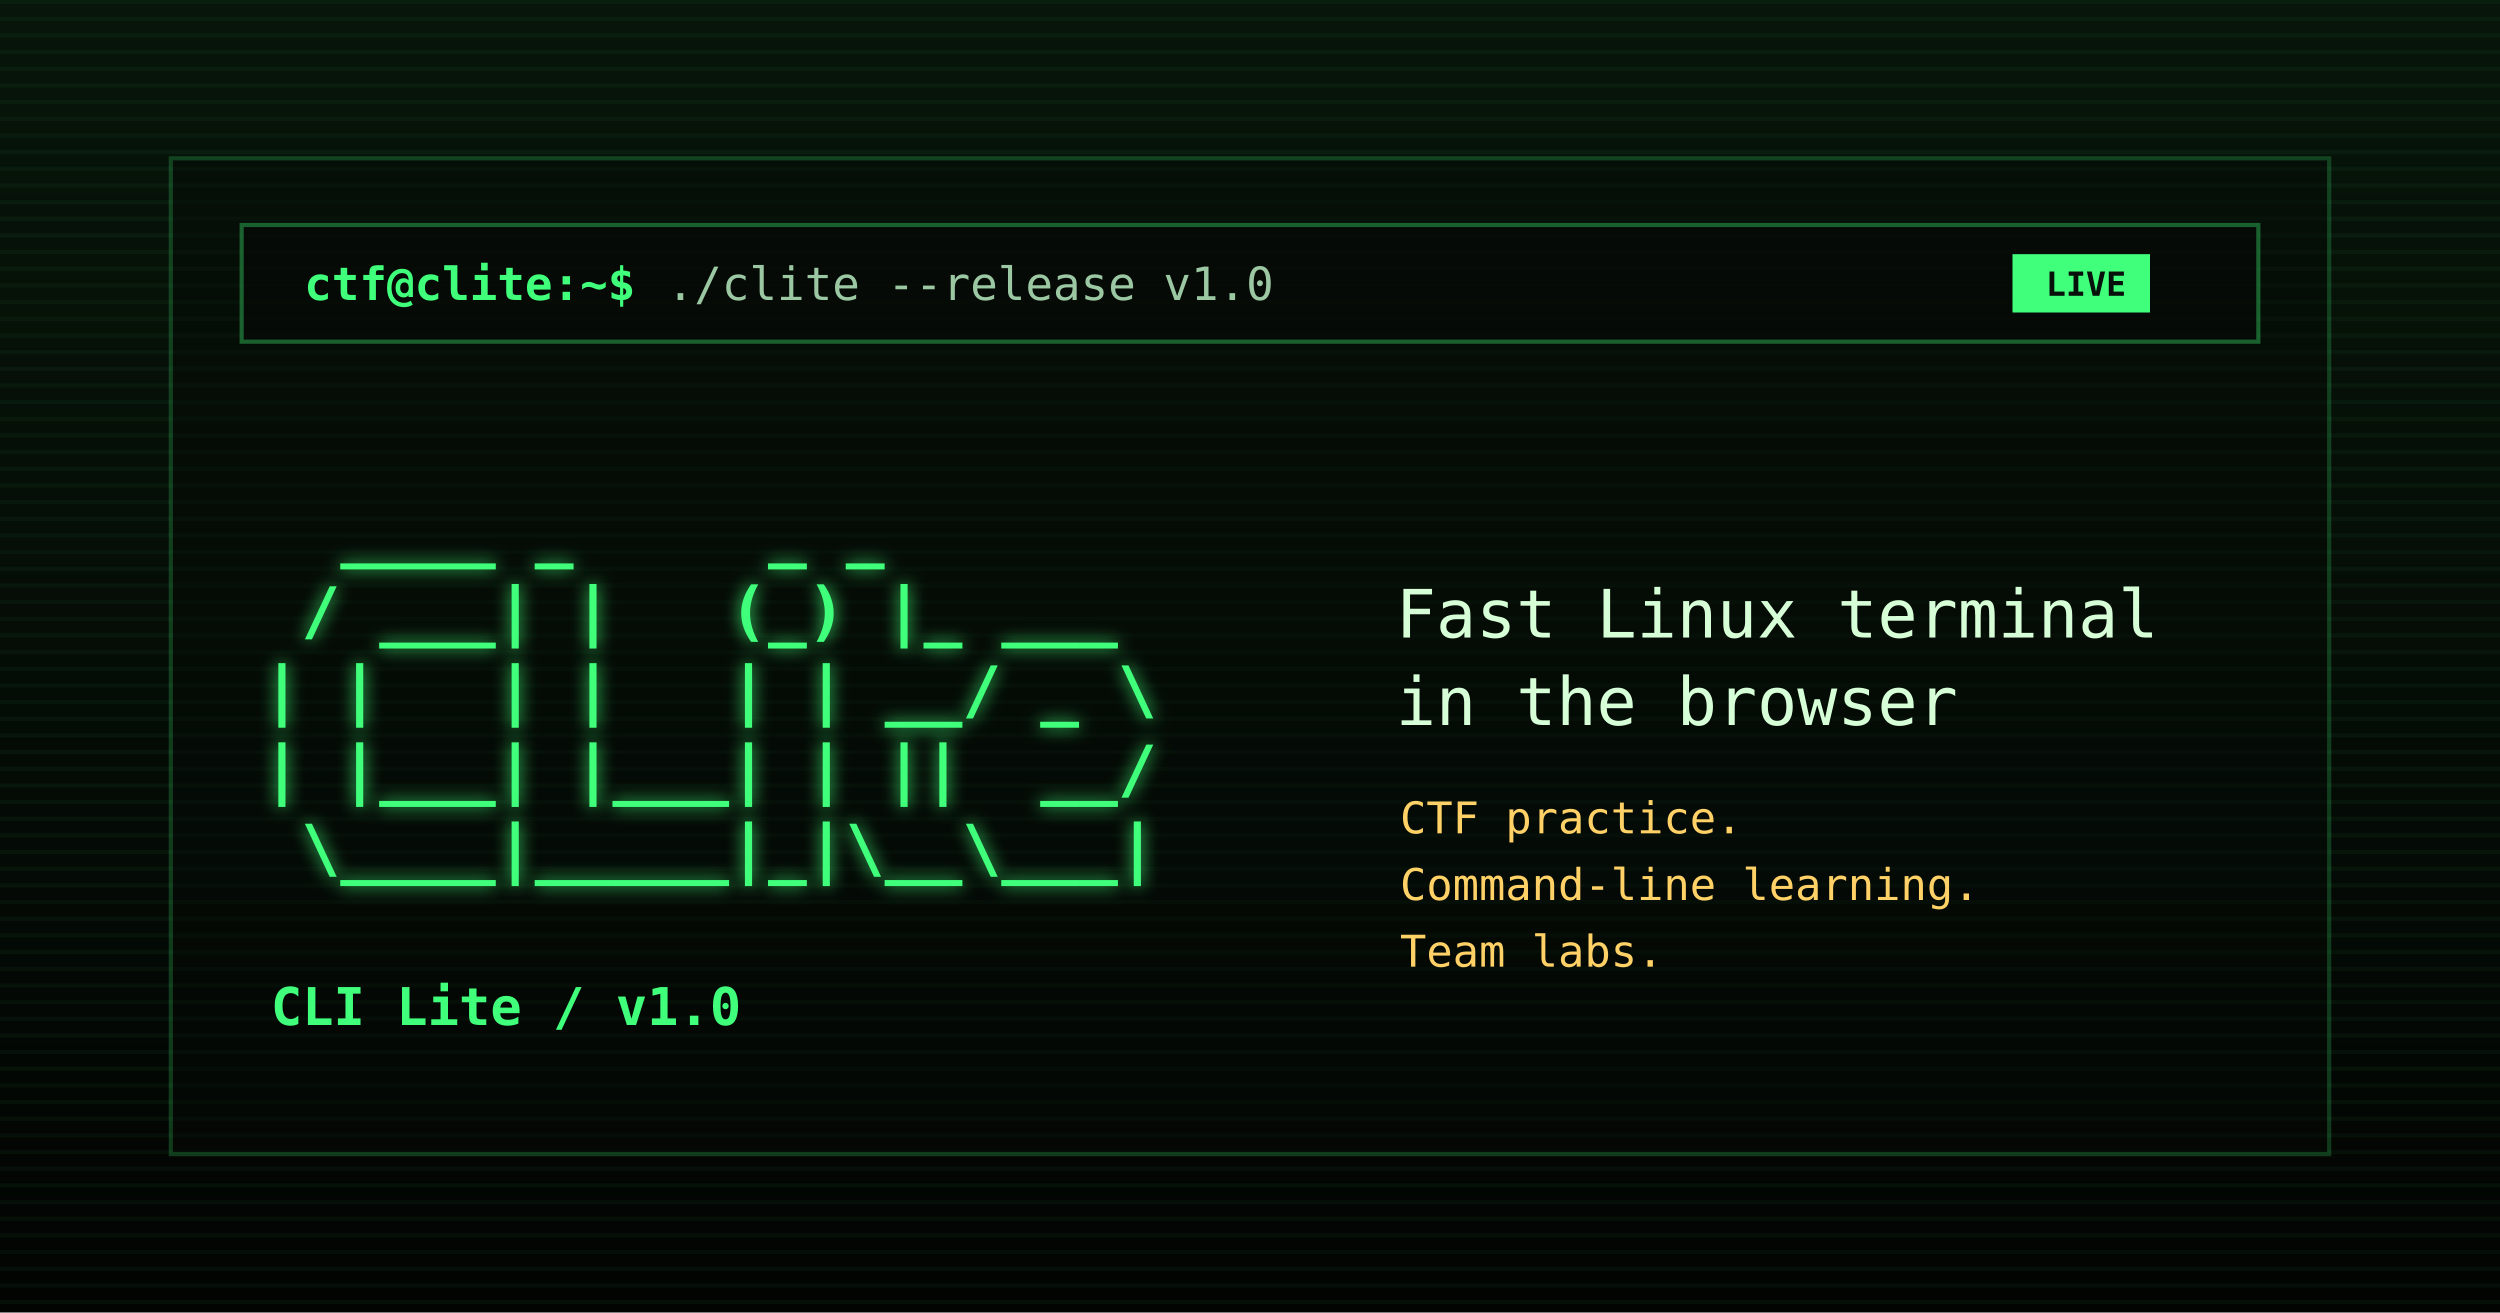
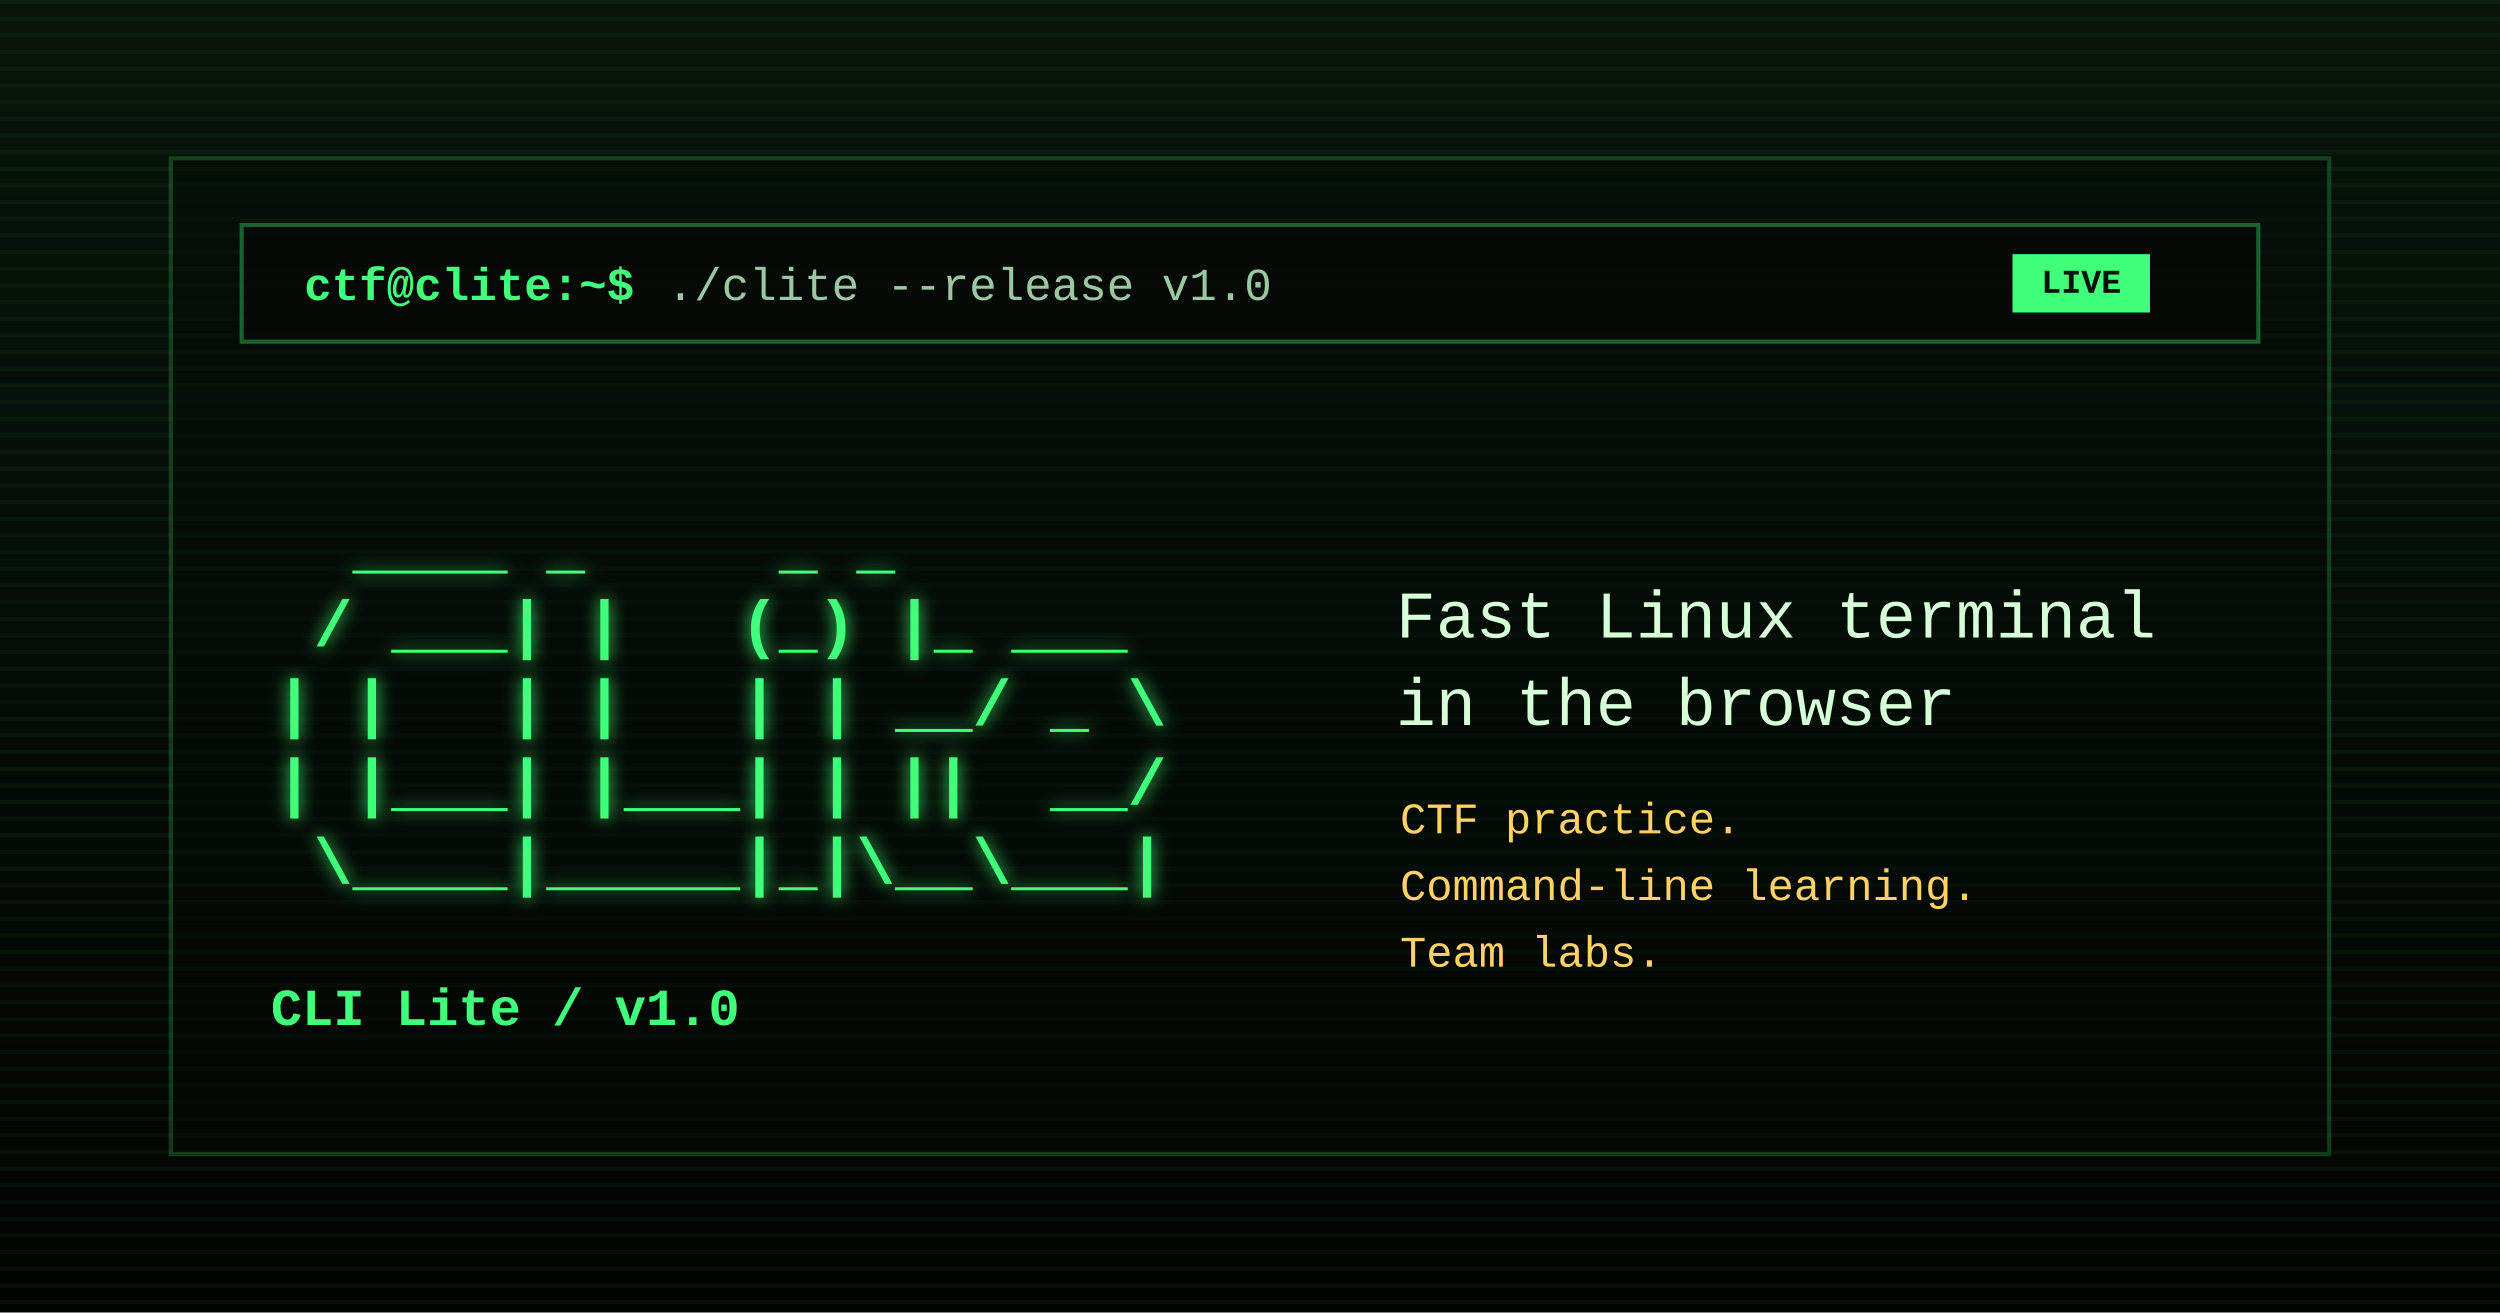
- <svg xmlns="http://www.w3.org/2000/svg" width="1200" height="630" viewBox="0 0 1200 630" role="img" aria-labelledby="title desc">
+ <svg xmlns="http://www.w3.org/2000/svg" width="1200" height="630" viewBox="0 0 1200 630" role="img" aria-labelledby="title desc" font-family="'Cascadia Mono', Consolas, 'Liberation Mono', monospace">
+   <style>
+     svg { font-family: 'Cascadia Mono', Consolas, 'Liberation Mono', monospace; }
+     text { font-family: inherit; }
+   </style>
  <defs>
    <linearGradient id="bg" x1="0" y1="0" x2="0" y2="1">
      <stop offset="0" stop-color="#07150a" />
      <stop offset="1" stop-color="#020402" />
    </linearGradient>
    <pattern id="scan" width="8" height="8" patternUnits="userSpaceOnUse">
      <rect width="8" height="2" fill="#40ff7a" opacity="0.04" />
    </pattern>
    <filter id="softGlow" x="-30%" y="-30%" width="160%" height="160%">
      <feGaussianBlur stdDeviation="4" result="blur" />
      <feMerge>
        <feMergeNode in="blur" />
        <feMergeNode in="SourceGraphic" />
      </feMerge>
    </filter>
  </defs>
  <rect width="1200" height="630" fill="url(#bg)" />
  <rect width="1200" height="630" fill="url(#scan)" />
  <rect x="82" y="76" width="1036" height="478" fill="#050805" opacity="0.44" stroke="#40ff7a" stroke-opacity="0.47" stroke-width="2" />
  <rect x="116" y="108" width="968" height="56" fill="#050805" opacity="0.74" stroke="#40ff7a" stroke-opacity="0.47" stroke-width="2" />
-   <text x="146" y="144" fill="#40ff7a" font-family="Consolas, 'Cascadia Mono', monospace" font-size="22" font-weight="700">ctf@clite:~$</text>
-   <text x="320" y="144" fill="#9bc8a3" font-family="Consolas, 'Cascadia Mono', monospace" font-size="22">./clite --release v1.0</text>
+   <text x="146" y="144" fill="#40ff7a" font-size="22" font-weight="700">ctf@clite:~$</text>
+   <text x="320" y="144" fill="#9bc8a3" font-size="22">./clite --release v1.0</text>
  <rect x="966" y="122" width="66" height="28" fill="#40ff7a" />
-   <text x="982" y="142" fill="#07100a" font-family="Consolas, 'Cascadia Mono', monospace" font-size="16" font-weight="800">LIVE</text>
-   <g fill="#40ff7a" font-family="Consolas, 'Cascadia Mono', monospace" font-size="31" font-weight="700" filter="url(#softGlow)" xml:space="preserve">
-     <text x="126" y="266">  ____ _     _ _</text>
-     <text x="126" y="304"> / ___| |   (_) |_ ___</text>
-     <text x="126" y="342">| |   | |   | | __/ _ \</text>
-     <text x="126" y="380">| |___| |___| | ||  __/</text>
-     <text x="126" y="418"> \____|_____|_|\__\___|</text>
-   </g>
-   <text x="130" y="492" fill="#40ff7a" font-family="Consolas, 'Cascadia Mono', monospace" font-size="25" font-weight="800">CLI Lite / v1.0</text>
-   <text x="670" y="306" fill="#d7ffd7" font-family="Consolas, 'Cascadia Mono', monospace" font-size="32">Fast Linux terminal</text>
-   <text x="670" y="348" fill="#d7ffd7" font-family="Consolas, 'Cascadia Mono', monospace" font-size="32">in the browser</text>
-   <text x="672" y="400" fill="#ffd166" font-family="Consolas, 'Cascadia Mono', monospace" font-size="21">CTF practice.</text>
-   <text x="672" y="432" fill="#ffd166" font-family="Consolas, 'Cascadia Mono', monospace" font-size="21">Command-line learning.</text>
-   <text x="672" y="464" fill="#ffd166" font-family="Consolas, 'Cascadia Mono', monospace" font-size="21">Team labs.</text>
+   <text x="999" y="136" fill="#07100a" font-size="16" font-weight="800" text-anchor="middle" dominant-baseline="middle">LIVE</text>
+   <text x="132" y="272" fill="#40ff7a" font-size="31" font-weight="700" filter="url(#softGlow)" xml:space="preserve" style="white-space: pre">
+     <tspan x="132" dy="0">  ____ _     _ _</tspan>
+     <tspan x="132" dy="38"> / ___| |   (_) |_ ___</tspan>
+     <tspan x="132" dy="38">| |   | |   | | __/ _ \</tspan>
+     <tspan x="132" dy="38">| |___| |___| | ||  __/</tspan>
+     <tspan x="132" dy="38"> \____|_____|_|\__\___|</tspan>
+   </text>
+   <text x="130" y="492" fill="#40ff7a" font-size="25" font-weight="800">CLI Lite / v1.0</text>
+   <text x="670" y="306" fill="#d7ffd7" font-size="32">Fast Linux terminal</text>
+   <text x="670" y="348" fill="#d7ffd7" font-size="32">in the browser</text>
+   <text x="672" y="400" fill="#ffd166" font-size="21">CTF practice.</text>
+   <text x="672" y="432" fill="#ffd166" font-size="21">Command-line learning.</text>
+   <text x="672" y="464" fill="#ffd166" font-size="21">Team labs.</text>
</svg>
